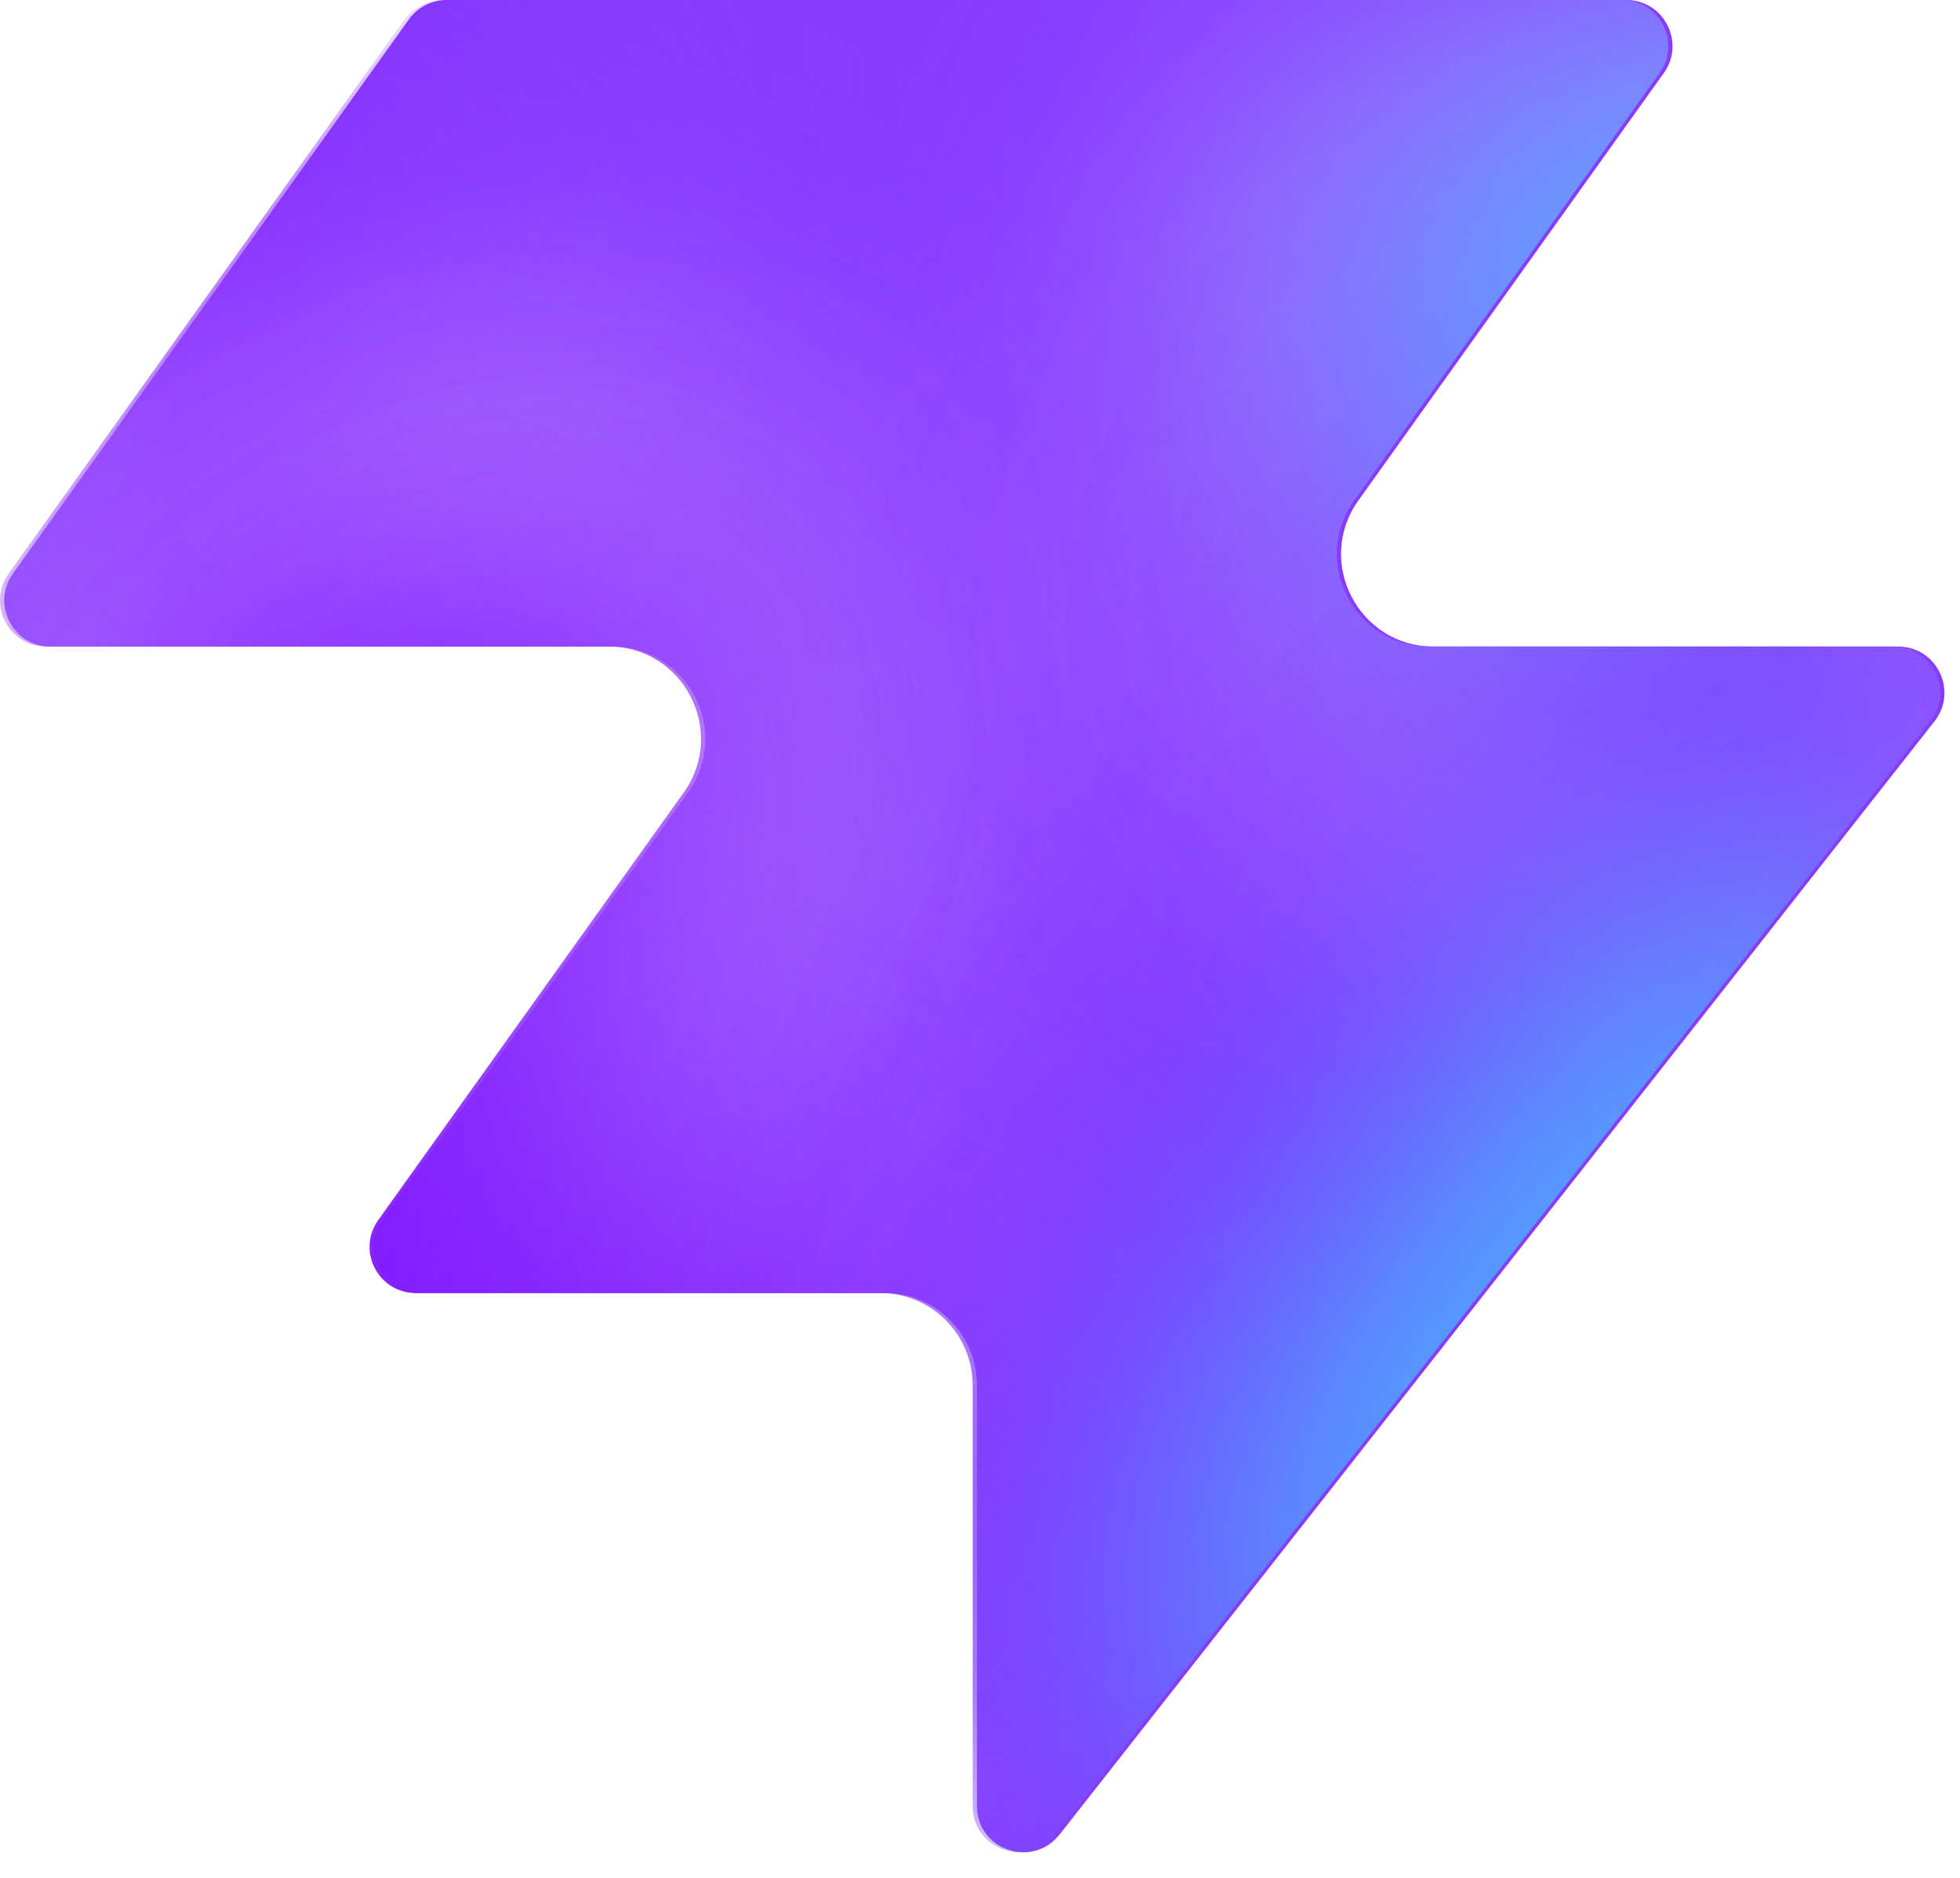
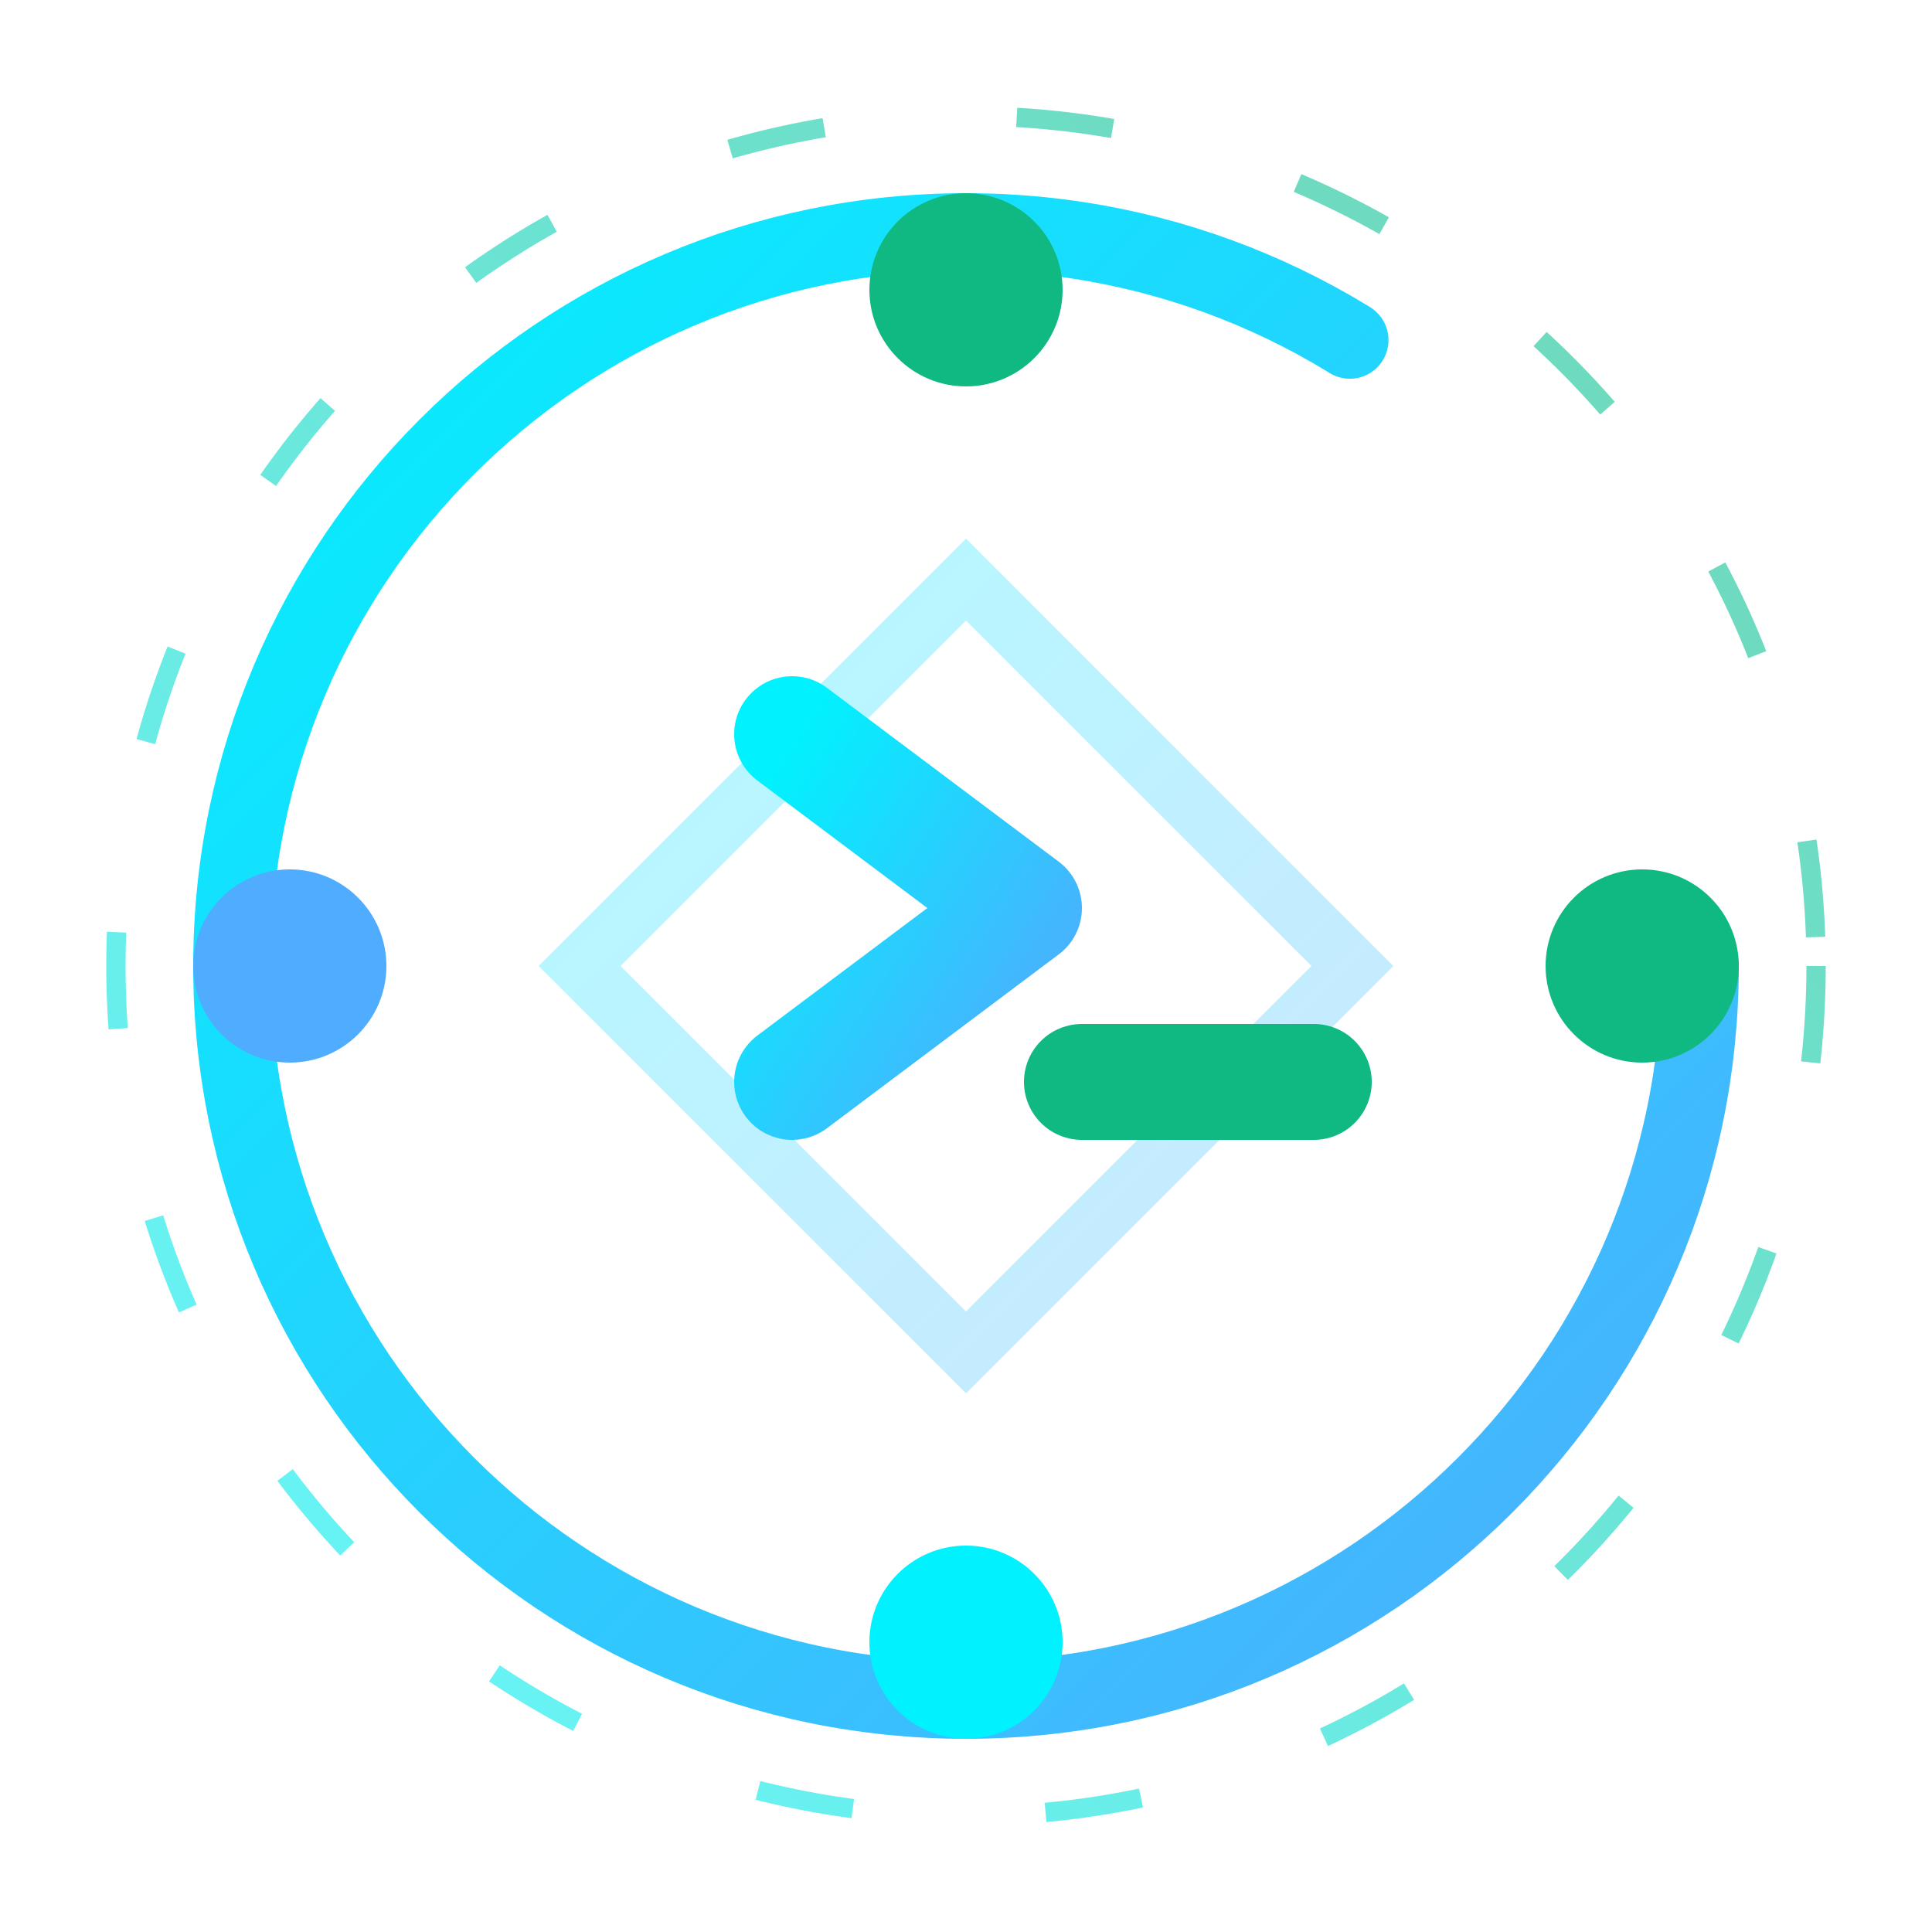
- <svg xmlns="http://www.w3.org/2000/svg" width="48" height="46" fill="none" viewBox="0 0 48 46">
-   <path fill="#863bff" d="M25.946 44.938c-.664.845-2.021.375-2.021-.698V33.937a2.26 2.26 0 0 0-2.262-2.262H10.287c-.92 0-1.456-1.04-.92-1.788l7.48-10.471c1.07-1.497 0-3.578-1.842-3.578H1.237c-.92 0-1.456-1.04-.92-1.788L10.013.474c.214-.297.556-.474.92-.474h28.894c.92 0 1.456 1.04.92 1.788l-7.48 10.471c-1.07 1.498 0 3.579 1.842 3.579h11.377c.943 0 1.473 1.088.89 1.83L25.947 44.94z" style="fill:#863bff;fill:color(display-p3 .525 .23 1);fill-opacity:1" />
-   <mask id="a" width="48" height="46" x="0" y="0" maskUnits="userSpaceOnUse" style="mask-type:alpha">
-     <path fill="#000" d="M25.842 44.938c-.664.844-2.021.375-2.021-.698V33.937a2.26 2.26 0 0 0-2.262-2.262H10.183c-.92 0-1.456-1.04-.92-1.788l7.48-10.471c1.07-1.498 0-3.579-1.842-3.579H1.133c-.92 0-1.456-1.04-.92-1.787L9.91.473c.214-.297.556-.474.92-.474h28.894c.92 0 1.456 1.04.92 1.788l-7.48 10.471c-1.07 1.498 0 3.578 1.842 3.578h11.377c.943 0 1.473 1.088.89 1.832L25.843 44.94z" style="fill:#000;fill-opacity:1" />
-   </mask>
-   <g mask="url(#a)">
-     <g filter="url(#b)">
-       <ellipse cx="5.508" cy="14.704" fill="#ede6ff" rx="5.508" ry="14.704" style="fill:#ede6ff;fill:color(display-p3 .927 .903 1);fill-opacity:1" transform="matrix(.00324 1 1 -.00324 -4.47 31.516)" />
-     </g>
-     <g filter="url(#c)">
-       <ellipse cx="10.399" cy="29.851" fill="#ede6ff" rx="10.399" ry="29.851" style="fill:#ede6ff;fill:color(display-p3 .927 .903 1);fill-opacity:1" transform="matrix(.00324 1 1 -.00324 -39.328 7.883)" />
-     </g>
-     <g filter="url(#d)">
-       <ellipse cx="5.508" cy="30.487" fill="#7e14ff" rx="5.508" ry="30.487" style="fill:#7e14ff;fill:color(display-p3 .492 .077 1);fill-opacity:1" transform="rotate(89.814 -25.913 -14.639)scale(1 -1)" />
-     </g>
-     <g filter="url(#e)">
-       <ellipse cx="5.508" cy="30.599" fill="#7e14ff" rx="5.508" ry="30.599" style="fill:#7e14ff;fill:color(display-p3 .492 .077 1);fill-opacity:1" transform="rotate(89.814 -32.644 -3.334)scale(1 -1)" />
-     </g>
-     <g filter="url(#f)">
-       <ellipse cx="5.508" cy="30.599" fill="#7e14ff" rx="5.508" ry="30.599" style="fill:#7e14ff;fill:color(display-p3 .492 .077 1);fill-opacity:1" transform="matrix(.00324 1 1 -.00324 -34.34 30.47)" />
-     </g>
-     <g filter="url(#g)">
-       <ellipse cx="14.072" cy="22.078" fill="#ede6ff" rx="14.072" ry="22.078" style="fill:#ede6ff;fill:color(display-p3 .927 .903 1);fill-opacity:1" transform="rotate(93.35 24.506 48.493)scale(-1 1)" />
-     </g>
-     <g filter="url(#h)">
-       <ellipse cx="3.47" cy="21.501" fill="#7e14ff" rx="3.47" ry="21.501" style="fill:#7e14ff;fill:color(display-p3 .492 .077 1);fill-opacity:1" transform="rotate(89.009 28.708 47.59)scale(-1 1)" />
-     </g>
-     <g filter="url(#i)">
-       <ellipse cx="3.47" cy="21.501" fill="#7e14ff" rx="3.47" ry="21.501" style="fill:#7e14ff;fill:color(display-p3 .492 .077 1);fill-opacity:1" transform="rotate(89.009 28.708 47.59)scale(-1 1)" />
-     </g>
-     <g filter="url(#j)">
-       <ellipse cx=".387" cy="8.972" fill="#7e14ff" rx="4.407" ry="29.108" style="fill:#7e14ff;fill:color(display-p3 .492 .077 1);fill-opacity:1" transform="rotate(39.51 .387 8.972)" />
-     </g>
-     <g filter="url(#k)">
-       <ellipse cx="47.523" cy="-6.092" fill="#7e14ff" rx="4.407" ry="29.108" style="fill:#7e14ff;fill:color(display-p3 .492 .077 1);fill-opacity:1" transform="rotate(37.892 47.523 -6.092)" />
-     </g>
-     <g filter="url(#l)">
-       <ellipse cx="41.412" cy="6.333" fill="#47bfff" rx="5.971" ry="9.665" style="fill:#47bfff;fill:color(display-p3 .28 .748 1);fill-opacity:1" transform="rotate(37.892 41.412 6.333)" />
-     </g>
-     <g filter="url(#m)">
-       <ellipse cx="-1.879" cy="38.332" fill="#7e14ff" rx="4.407" ry="29.108" style="fill:#7e14ff;fill:color(display-p3 .492 .077 1);fill-opacity:1" transform="rotate(37.892 -1.88 38.332)" />
-     </g>
-     <g filter="url(#n)">
-       <ellipse cx="-1.879" cy="38.332" fill="#7e14ff" rx="4.407" ry="29.108" style="fill:#7e14ff;fill:color(display-p3 .492 .077 1);fill-opacity:1" transform="rotate(37.892 -1.88 38.332)" />
-     </g>
-     <g filter="url(#o)">
-       <ellipse cx="35.651" cy="29.907" fill="#7e14ff" rx="4.407" ry="29.108" style="fill:#7e14ff;fill:color(display-p3 .492 .077 1);fill-opacity:1" transform="rotate(37.892 35.651 29.907)" />
-     </g>
-     <g filter="url(#p)">
-       <ellipse cx="38.418" cy="32.4" fill="#47bfff" rx="5.971" ry="15.297" style="fill:#47bfff;fill:color(display-p3 .28 .748 1);fill-opacity:1" transform="rotate(37.892 38.418 32.4)" />
-     </g>
+ <svg xmlns="http://www.w3.org/2000/svg" viewBox="0 0 100 100" width="100%" height="100%">
+   <defs>
+     <linearGradient id="primaryGlow" x1="0%" y1="0%" x2="100%" y2="100%">
+       <stop offset="0%" stop-color="#00f2fe" />
+       <stop offset="100%" stop-color="#4facfe" />
+     </linearGradient>
+     <linearGradient id="accentGlow" x1="0%" y1="100%" x2="100%" y2="0%">
+       <stop offset="0%" stop-color="#00f2fe" />
+       <stop offset="100%" stop-color="#10b981" />
+     </linearGradient>
+   </defs>
+   <path d="M 30,50 L 50,30 L 70,50 L 50,70 Z" fill="none" stroke="url(#primaryGlow)" stroke-width="3" opacity="0.3" />
+   <line x1="50" y1="15" x2="50" y2="85" stroke="url(#accentGlow)" stroke-width="2" stroke-dasharray="3,3" opacity="0.5" />
+   <line x1="15" y1="50" x2="85" y2="50" stroke="url(#accentGlow)" stroke-width="2" stroke-dasharray="3,3" opacity="0.5" />
+   <circle cx="50" cy="50" r="38" fill="none" stroke="url(#primaryGlow)" stroke-width="4" stroke-linecap="round" stroke-dasharray="200, 40" />
+   <circle cx="50" cy="50" r="44" fill="none" stroke="url(#accentGlow)" stroke-width="1" opacity="0.6" stroke-dasharray="5, 10" />
+   <circle cx="50" cy="15" r="5" fill="#10b981" />
+   <circle cx="50" cy="85" r="5" fill="#00f2fe" />
+   <circle cx="15" cy="50" r="5" fill="#4facfe" />
+   <circle cx="85" cy="50" r="5" fill="#10b981" />
+   <g transform="translate(32, 32) scale(0.75)">
+     <path d="M12 8 L28 20 L12 32" fill="none" stroke="url(#primaryGlow)" stroke-width="8" stroke-linecap="round" stroke-linejoin="round" />
+     <line x1="32" y1="32" x2="48" y2="32" stroke="#10b981" stroke-width="8" stroke-linecap="round" />
  </g>
-   <defs>
-     <filter id="b" width="60.045" height="41.654" x="-19.77" y="16.149" color-interpolation-filters="sRGB" filterUnits="userSpaceOnUse">
-       <feFlood flood-opacity="0" result="BackgroundImageFix" />
-       <feBlend in="SourceGraphic" in2="BackgroundImageFix" result="shape" />
-       <feGaussianBlur result="effect1_foregroundBlur_2002_17158" stdDeviation="7.659" />
-     </filter>
-     <filter id="c" width="90.34" height="51.437" x="-54.613" y="-7.533" color-interpolation-filters="sRGB" filterUnits="userSpaceOnUse">
-       <feFlood flood-opacity="0" result="BackgroundImageFix" />
-       <feBlend in="SourceGraphic" in2="BackgroundImageFix" result="shape" />
-       <feGaussianBlur result="effect1_foregroundBlur_2002_17158" stdDeviation="7.659" />
-     </filter>
-     <filter id="d" width="79.355" height="29.4" x="-49.64" y="2.03" color-interpolation-filters="sRGB" filterUnits="userSpaceOnUse">
-       <feFlood flood-opacity="0" result="BackgroundImageFix" />
-       <feBlend in="SourceGraphic" in2="BackgroundImageFix" result="shape" />
-       <feGaussianBlur result="effect1_foregroundBlur_2002_17158" stdDeviation="4.596" />
-     </filter>
-     <filter id="e" width="79.579" height="29.4" x="-45.045" y="20.029" color-interpolation-filters="sRGB" filterUnits="userSpaceOnUse">
-       <feFlood flood-opacity="0" result="BackgroundImageFix" />
-       <feBlend in="SourceGraphic" in2="BackgroundImageFix" result="shape" />
-       <feGaussianBlur result="effect1_foregroundBlur_2002_17158" stdDeviation="4.596" />
-     </filter>
-     <filter id="f" width="79.579" height="29.4" x="-43.513" y="21.178" color-interpolation-filters="sRGB" filterUnits="userSpaceOnUse">
-       <feFlood flood-opacity="0" result="BackgroundImageFix" />
-       <feBlend in="SourceGraphic" in2="BackgroundImageFix" result="shape" />
-       <feGaussianBlur result="effect1_foregroundBlur_2002_17158" stdDeviation="4.596" />
-     </filter>
-     <filter id="g" width="74.749" height="58.852" x="15.756" y="-17.901" color-interpolation-filters="sRGB" filterUnits="userSpaceOnUse">
-       <feFlood flood-opacity="0" result="BackgroundImageFix" />
-       <feBlend in="SourceGraphic" in2="BackgroundImageFix" result="shape" />
-       <feGaussianBlur result="effect1_foregroundBlur_2002_17158" stdDeviation="7.659" />
-     </filter>
-     <filter id="h" width="61.377" height="25.362" x="23.548" y="2.284" color-interpolation-filters="sRGB" filterUnits="userSpaceOnUse">
-       <feFlood flood-opacity="0" result="BackgroundImageFix" />
-       <feBlend in="SourceGraphic" in2="BackgroundImageFix" result="shape" />
-       <feGaussianBlur result="effect1_foregroundBlur_2002_17158" stdDeviation="4.596" />
-     </filter>
-     <filter id="i" width="61.377" height="25.362" x="23.548" y="2.284" color-interpolation-filters="sRGB" filterUnits="userSpaceOnUse">
-       <feFlood flood-opacity="0" result="BackgroundImageFix" />
-       <feBlend in="SourceGraphic" in2="BackgroundImageFix" result="shape" />
-       <feGaussianBlur result="effect1_foregroundBlur_2002_17158" stdDeviation="4.596" />
-     </filter>
-     <filter id="j" width="56.045" height="63.649" x="-27.636" y="-22.853" color-interpolation-filters="sRGB" filterUnits="userSpaceOnUse">
-       <feFlood flood-opacity="0" result="BackgroundImageFix" />
-       <feBlend in="SourceGraphic" in2="BackgroundImageFix" result="shape" />
-       <feGaussianBlur result="effect1_foregroundBlur_2002_17158" stdDeviation="4.596" />
-     </filter>
-     <filter id="k" width="54.814" height="64.646" x="20.116" y="-38.415" color-interpolation-filters="sRGB" filterUnits="userSpaceOnUse">
-       <feFlood flood-opacity="0" result="BackgroundImageFix" />
-       <feBlend in="SourceGraphic" in2="BackgroundImageFix" result="shape" />
-       <feGaussianBlur result="effect1_foregroundBlur_2002_17158" stdDeviation="4.596" />
-     </filter>
-     <filter id="l" width="33.541" height="35.313" x="24.641" y="-11.323" color-interpolation-filters="sRGB" filterUnits="userSpaceOnUse">
-       <feFlood flood-opacity="0" result="BackgroundImageFix" />
-       <feBlend in="SourceGraphic" in2="BackgroundImageFix" result="shape" />
-       <feGaussianBlur result="effect1_foregroundBlur_2002_17158" stdDeviation="4.596" />
-     </filter>
-     <filter id="m" width="54.814" height="64.646" x="-29.286" y="6.009" color-interpolation-filters="sRGB" filterUnits="userSpaceOnUse">
-       <feFlood flood-opacity="0" result="BackgroundImageFix" />
-       <feBlend in="SourceGraphic" in2="BackgroundImageFix" result="shape" />
-       <feGaussianBlur result="effect1_foregroundBlur_2002_17158" stdDeviation="4.596" />
-     </filter>
-     <filter id="n" width="54.814" height="64.646" x="-29.286" y="6.009" color-interpolation-filters="sRGB" filterUnits="userSpaceOnUse">
-       <feFlood flood-opacity="0" result="BackgroundImageFix" />
-       <feBlend in="SourceGraphic" in2="BackgroundImageFix" result="shape" />
-       <feGaussianBlur result="effect1_foregroundBlur_2002_17158" stdDeviation="4.596" />
-     </filter>
-     <filter id="o" width="54.814" height="64.646" x="8.244" y="-2.416" color-interpolation-filters="sRGB" filterUnits="userSpaceOnUse">
-       <feFlood flood-opacity="0" result="BackgroundImageFix" />
-       <feBlend in="SourceGraphic" in2="BackgroundImageFix" result="shape" />
-       <feGaussianBlur result="effect1_foregroundBlur_2002_17158" stdDeviation="4.596" />
-     </filter>
-     <filter id="p" width="39.409" height="43.623" x="18.713" y="10.588" color-interpolation-filters="sRGB" filterUnits="userSpaceOnUse">
-       <feFlood flood-opacity="0" result="BackgroundImageFix" />
-       <feBlend in="SourceGraphic" in2="BackgroundImageFix" result="shape" />
-       <feGaussianBlur result="effect1_foregroundBlur_2002_17158" stdDeviation="4.596" />
-     </filter>
-   </defs>
</svg>
